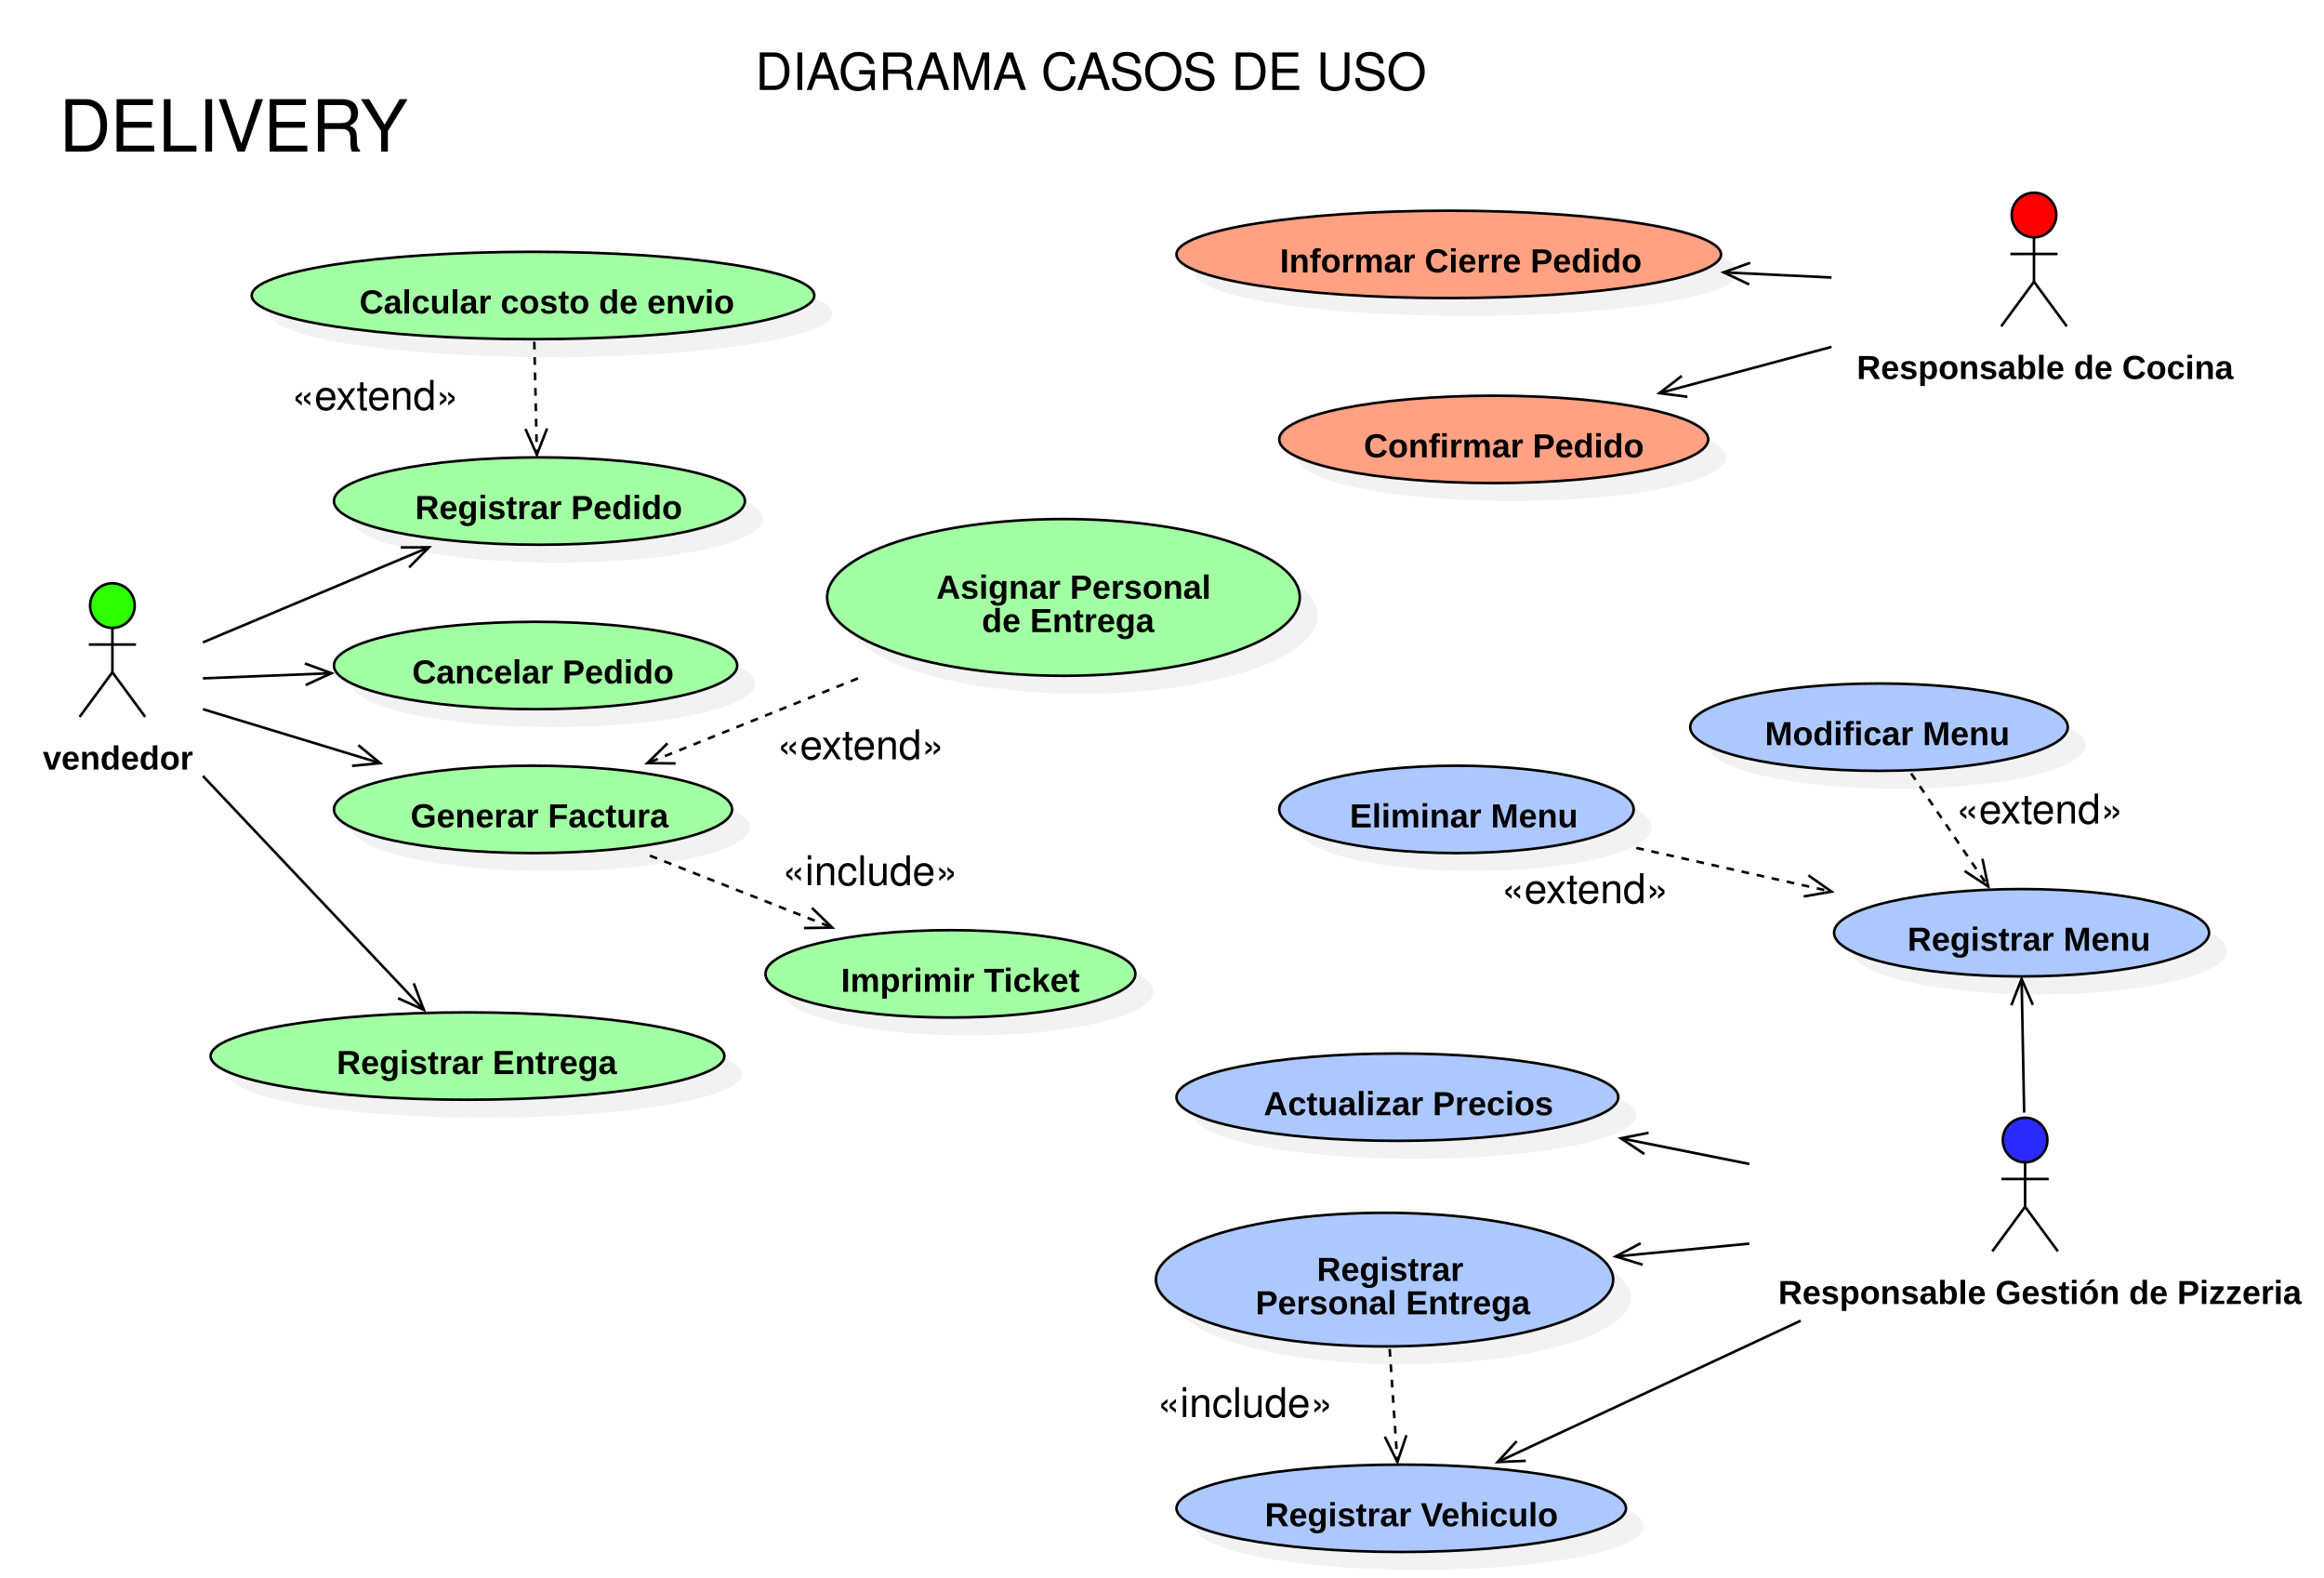
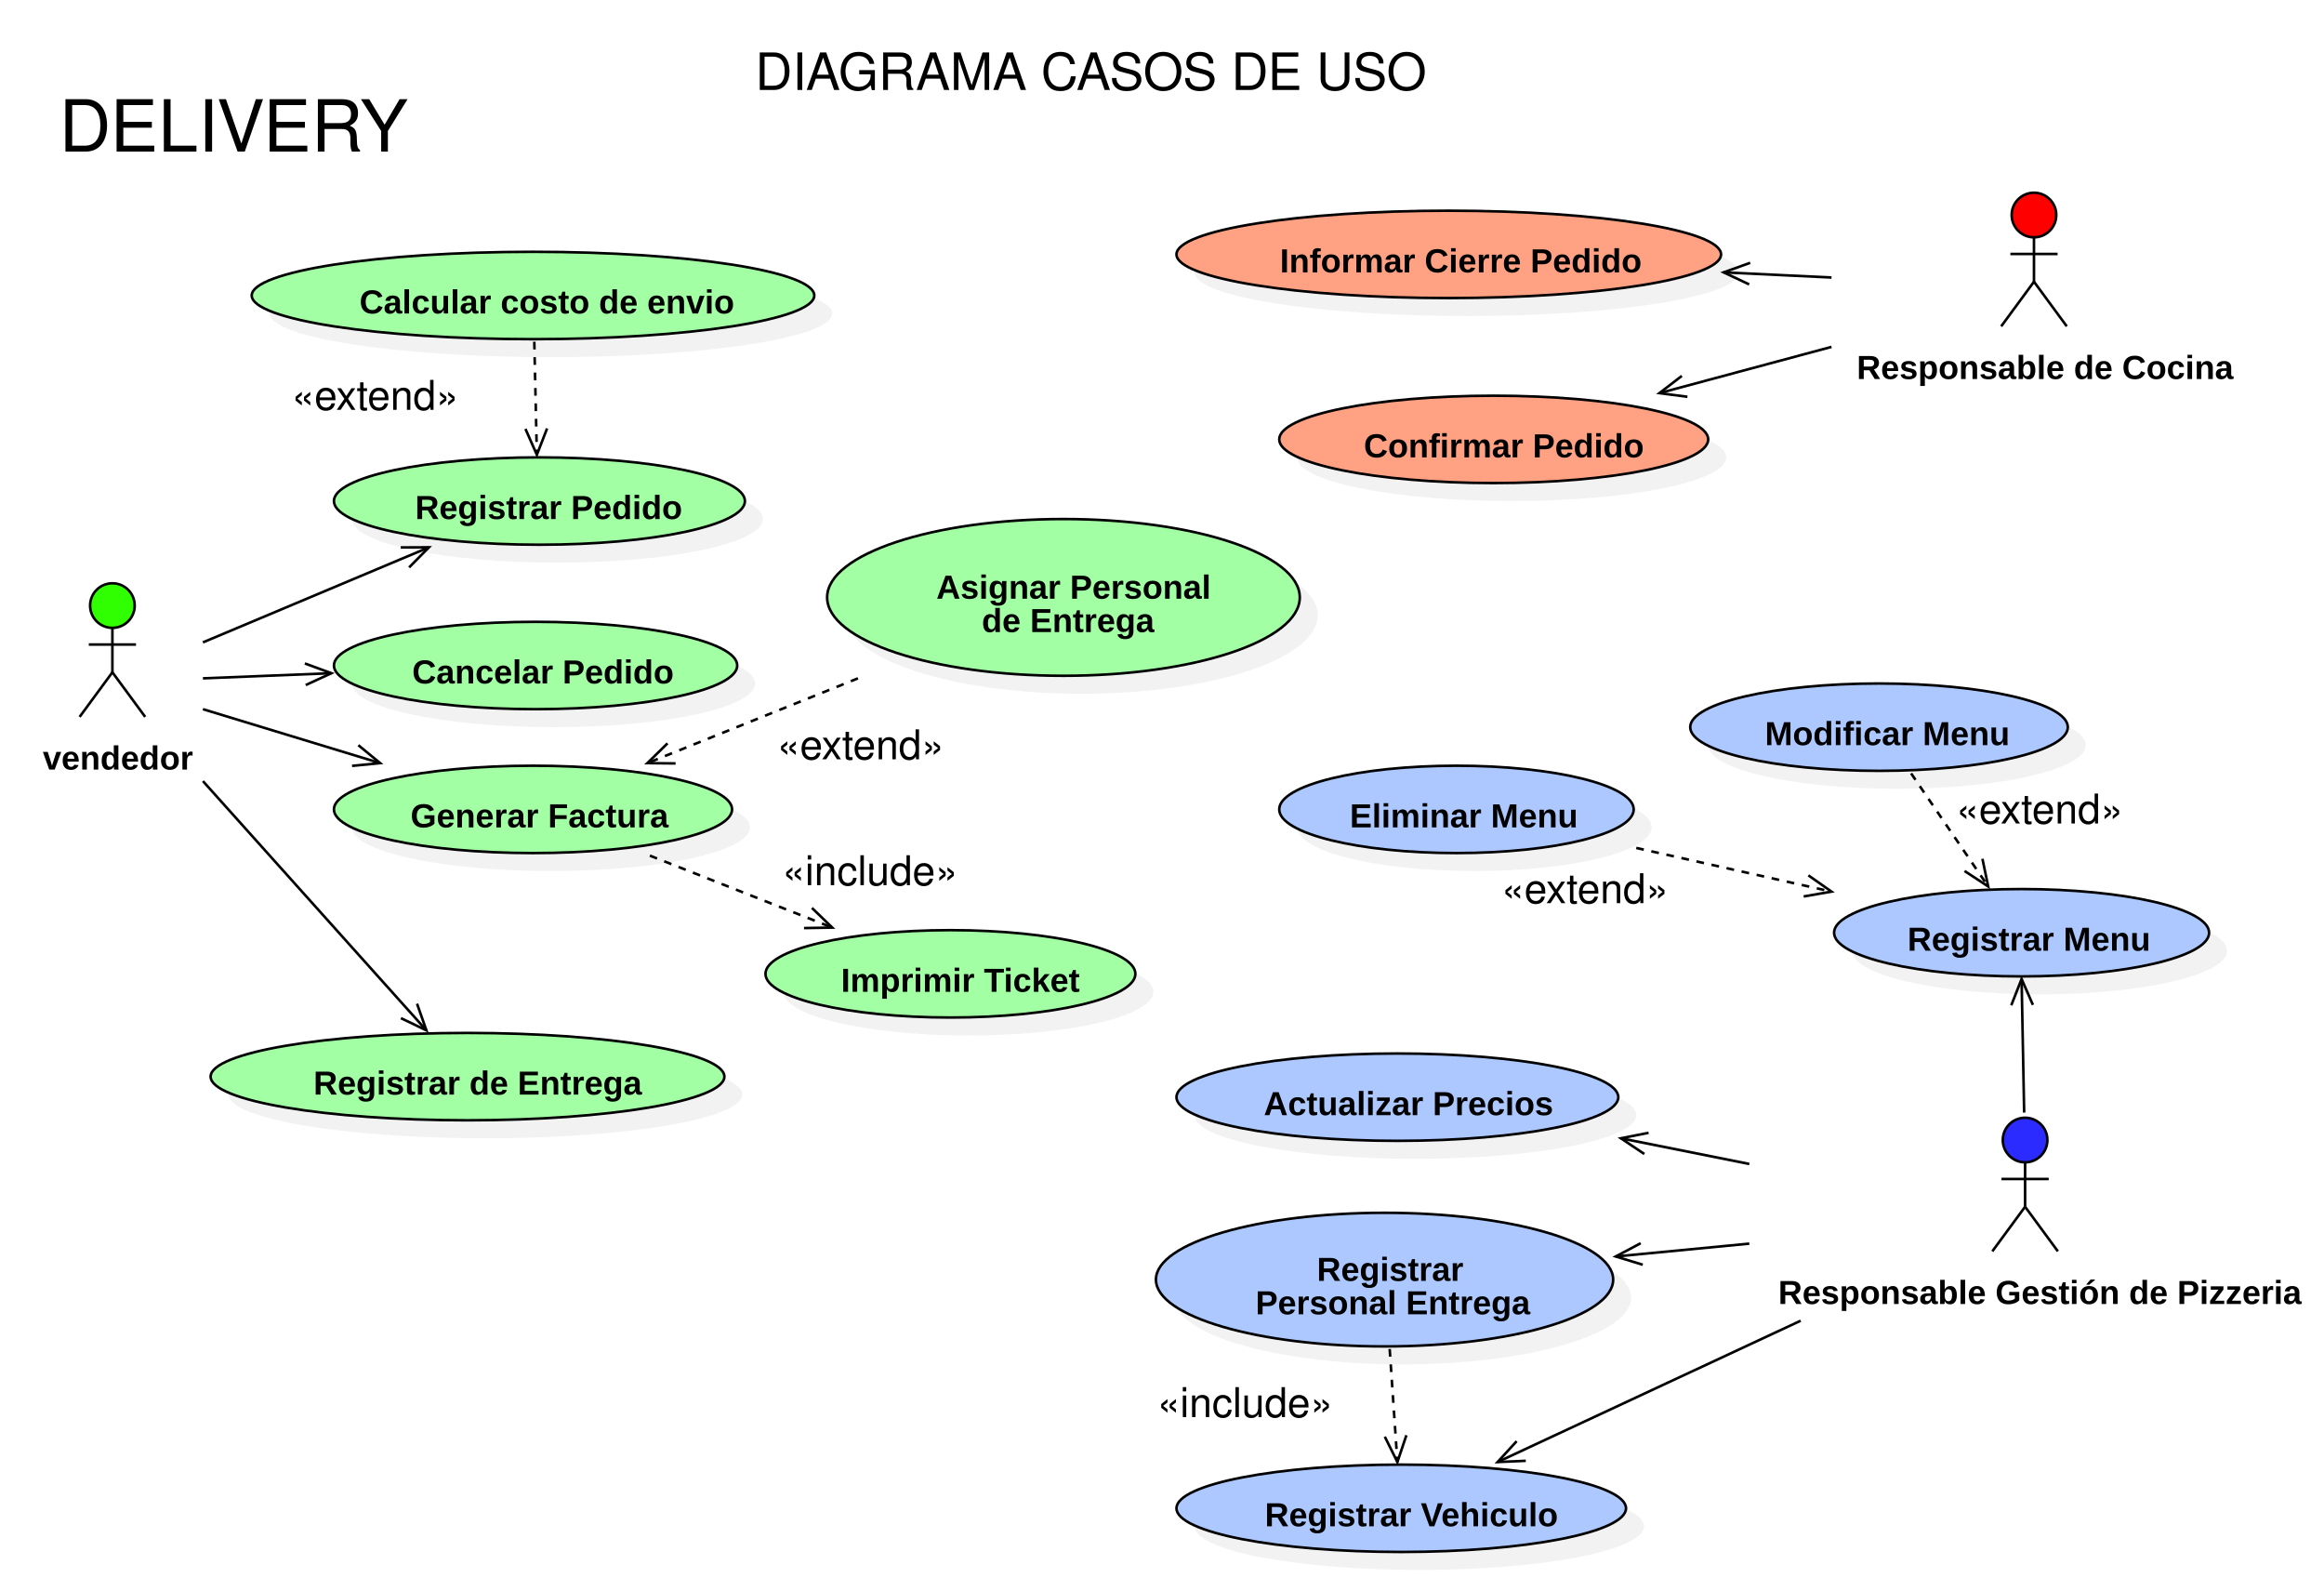
<svg xmlns="http://www.w3.org/2000/svg" version="1.1" width="904.728" height="614">
  <defs />
  <g>
    <g transform="translate(-14,-6) scale(1,1)">
      <path fill="#2fff00" stroke="none" d="M 49.077 241.68 C 49.077 236.886 52.963 233 57.756 233 C 62.55 233 66.436 236.886 66.436 241.68 C 66.436 246.474 62.55 250.36 57.756 250.36 C 52.963 250.36 49.077 246.474 49.077 241.68 Z" />
    </g>
    <g transform="translate(-14,-6) scale(1,1)">
      <path fill="none" stroke="#000000" d="M 49.077 241.68 C 49.077 236.886 52.963 233 57.756 233 C 62.55 233 66.436 236.886 66.436 241.68 C 66.436 246.474 62.55 250.36 57.756 250.36 C 52.963 250.36 49.077 246.474 49.077 241.68 Z" stroke-miterlimit="10" />
    </g>
    <g transform="translate(-14,-6) scale(1,1)">
      <path fill="none" stroke="#000000" d="M 57.756 250.36 L 57.756 267.64" stroke-miterlimit="10" />
    </g>
    <g transform="translate(-14,-6) scale(1,1)">
      <path fill="none" stroke="#000000" d="M 48.567 256.84 L 66.946 256.84" stroke-miterlimit="10" />
    </g>
    <g transform="translate(-14,-6) scale(1,1)">
      <path fill="none" stroke="#000000" d="M 57.756 267.64 L 44.993 285" stroke-miterlimit="10" />
    </g>
    <g transform="translate(-14,-6) scale(1,1)">
      <path fill="none" stroke="#000000" d="M 57.756 267.64 L 70.52 285" stroke-miterlimit="10" />
    </g>
    <g transform="translate(-14,-6) scale(1,1)">
      <g>
        <path fill="none" stroke="none" />
        <text fill="#000000" stroke="none" font-family="Arial" font-size="13px" font-style="normal" font-weight="bold" text-decoration="none" x="30.652" y="305.5">vendedor</text>
      </g>
    </g>
    <g transform="translate(-14,-6) scale(1,1)">
      <path fill="#C0C0C0" stroke="none" d="M 151 208 C 151 198.611 186.817 191 231 191 C 275.183 191 311 198.611 311 208 C 311 217.389 275.183 225 231 225 C 186.817 225 151 217.389 151 208 Z" opacity="0.2" />
    </g>
    <g transform="translate(-14,-6) scale(1,1)">
      <path fill="#a3ffa3" stroke="none" d="M 144 201 C 144 191.611 179.817 184 224 184 C 268.183 184 304 191.611 304 201 C 304 210.389 268.183 218 224 218 C 179.817 218 144 210.389 144 201 Z" />
    </g>
    <g transform="translate(-14,-6) scale(1,1)">
      <path fill="none" stroke="#000000" d="M 144 201 C 144 191.611 179.817 184 224 184 C 268.183 184 304 191.611 304 201 C 304 210.389 268.183 218 224 218 C 179.817 218 144 210.389 144 201 Z" stroke-miterlimit="10" />
    </g>
    <g transform="translate(-14,-6) scale(1,1)">
      <g>
        <path fill="none" stroke="none" />
        <text fill="#000000" stroke="none" font-family="Arial" font-size="13px" font-style="normal" font-weight="bold" text-decoration="none" x="175.586" y="208">Registrar Pedido</text>
      </g>
    </g>
    <g transform="translate(-14,-6) scale(1,1)">
      <path fill="#C0C0C0" stroke="none" d="M 151 272 C 151 262.611 186.146 255 229.5 255 C 272.854 255 308 262.611 308 272 C 308 281.389 272.854 289 229.5 289 C 186.146 289 151 281.389 151 272 Z" opacity="0.2" />
    </g>
    <g transform="translate(-14,-6) scale(1,1)">
      <path fill="#a3ffa3" stroke="none" d="M 144 265 C 144 255.611 179.146 248 222.5 248 C 265.854 248 301 255.611 301 265 C 301 274.389 265.854 282 222.5 282 C 179.146 282 144 274.389 144 265 Z" />
    </g>
    <g transform="translate(-14,-6) scale(1,1)">
      <path fill="none" stroke="#000000" d="M 144 265 C 144 255.611 179.146 248 222.5 248 C 265.854 248 301 255.611 301 265 C 301 274.389 265.854 282 222.5 282 C 179.146 282 144 274.389 144 265 Z" stroke-miterlimit="10" />
    </g>
    <g transform="translate(-14,-6) scale(1,1)">
      <g>
        <path fill="none" stroke="none" />
        <text fill="#000000" stroke="none" font-family="Arial" font-size="13px" font-style="normal" font-weight="bold" text-decoration="none" x="174.442" y="272">Cancelar Pedido</text>
      </g>
    </g>
    <g transform="translate(-14,-6) scale(1,1)">
      <path fill="#C0C0C0" stroke="none" d="M 151 328 C 151 318.611 185.698 311 228.5 311 C 271.302 311 306 318.611 306 328 C 306 337.389 271.302 345 228.5 345 C 185.698 345 151 337.389 151 328 Z" opacity="0.2" />
    </g>
    <g transform="translate(-14,-6) scale(1,1)">
      <path fill="#a3ffa3" stroke="none" d="M 144 321 C 144 311.611 178.698 304 221.5 304 C 264.302 304 299 311.611 299 321 C 299 330.389 264.302 338 221.5 338 C 178.698 338 144 330.389 144 321 Z" />
    </g>
    <g transform="translate(-14,-6) scale(1,1)">
      <path fill="none" stroke="#000000" d="M 144 321 C 144 311.611 178.698 304 221.5 304 C 264.302 304 299 311.611 299 321 C 299 330.389 264.302 338 221.5 338 C 178.698 338 144 330.389 144 321 Z" stroke-miterlimit="10" />
    </g>
    <g transform="translate(-14,-6) scale(1,1)">
      <g>
        <path fill="none" stroke="none" />
        <text fill="#000000" stroke="none" font-family="Arial" font-size="13px" font-style="normal" font-weight="bold" text-decoration="none" x="173.813" y="328">Generar Factura</text>
      </g>
    </g>
    <g transform="translate(-14,-6) scale(1,1)">
      <path fill="none" stroke="#000000" d="M 93 256 L 181 219" stroke-miterlimit="10" />
    </g>
    <g transform="translate(-14,-6) scale(1,1)">
      <path fill="none" stroke="#000000" d="M 173.263 226.819 L 181 219 L 170 219.058" stroke-miterlimit="10" />
    </g>
    <g transform="translate(-14,-6) scale(1,1)">
      <path fill="none" stroke="#000000" d="M 93 270 L 143 268" stroke-miterlimit="10" />
    </g>
    <g transform="translate(-14,-6) scale(1,1)">
      <path fill="none" stroke="#000000" d="M 133.014 272.612 L 143 268 L 132.677 264.2" stroke-miterlimit="10" />
    </g>
    <g transform="translate(-14,-6) scale(1,1)">
      <path fill="none" stroke="#000000" d="M 93 282 L 162 303" stroke-miterlimit="10" />
    </g>
    <g transform="translate(-14,-6) scale(1,1)">
      <path fill="none" stroke="#000000" d="M 151.052 304.068 L 162 303 L 153.503 296.014" stroke-miterlimit="10" />
    </g>
    <g transform="translate(-14,-6) scale(1,1)">
      <path fill="#ff0000" stroke="none" d="M 797.146 89.68 C 797.146 84.886 801.032 81 805.825 81 C 810.618 81 814.504 84.886 814.504 89.68 C 814.504 94.474 810.618 98.36 805.825 98.36 C 801.032 98.36 797.146 94.474 797.146 89.68 Z" />
    </g>
    <g transform="translate(-14,-6) scale(1,1)">
      <path fill="none" stroke="#000000" d="M 797.146 89.68 C 797.146 84.886 801.032 81 805.825 81 C 810.618 81 814.504 84.886 814.504 89.68 C 814.504 94.474 810.618 98.36 805.825 98.36 C 801.032 98.36 797.146 94.474 797.146 89.68 Z" stroke-miterlimit="10" />
    </g>
    <g transform="translate(-14,-6) scale(1,1)">
      <path fill="none" stroke="#000000" d="M 805.825 98.36 L 805.825 115.64" stroke-miterlimit="10" />
    </g>
    <g transform="translate(-14,-6) scale(1,1)">
      <path fill="none" stroke="#000000" d="M 796.635 104.84 L 815.015 104.84" stroke-miterlimit="10" />
    </g>
    <g transform="translate(-14,-6) scale(1,1)">
      <path fill="none" stroke="#000000" d="M 805.825 115.64 L 793.061 133" stroke-miterlimit="10" />
    </g>
    <g transform="translate(-14,-6) scale(1,1)">
      <path fill="none" stroke="#000000" d="M 805.825 115.64 L 818.589 133" stroke-miterlimit="10" />
    </g>
    <g transform="translate(-14,-6) scale(1,1)">
      <g>
        <path fill="none" stroke="none" />
        <text fill="#000000" stroke="none" font-family="Arial" font-size="13px" font-style="normal" font-weight="bold" text-decoration="none" x="736.807" y="153.5">Responsable de Cocina</text>
      </g>
    </g>
    <g transform="translate(-14,-6) scale(1,1)">
      <path fill="#C0C0C0" stroke="none" d="M 519 184 C 519 174.611 556.384 167 602.5 167 C 648.616 167 686 174.611 686 184 C 686 193.389 648.616 201 602.5 201 C 556.384 201 519 193.389 519 184 Z" opacity="0.2" />
    </g>
    <g transform="translate(-14,-6) scale(1,1)">
      <path fill="#ffa182" stroke="none" d="M 512 177 C 512 167.611 549.384 160 595.5 160 C 641.616 160 679 167.611 679 177 C 679 186.389 641.616 194 595.5 194 C 549.384 194 512 186.389 512 177 Z" />
    </g>
    <g transform="translate(-14,-6) scale(1,1)">
      <path fill="none" stroke="#000000" d="M 512 177 C 512 167.611 549.384 160 595.5 160 C 641.616 160 679 167.611 679 177 C 679 186.389 641.616 194 595.5 194 C 549.384 194 512 186.389 512 177 Z" stroke-miterlimit="10" />
    </g>
    <g transform="translate(-14,-6) scale(1,1)">
      <g>
        <path fill="none" stroke="none" />
        <text fill="#000000" stroke="none" font-family="Arial" font-size="13px" font-style="normal" font-weight="bold" text-decoration="none" x="544.922" y="184">Confirmar Pedido</text>
      </g>
    </g>
    <g transform="translate(-14,-6) scale(1,1)">
      <path fill="none" stroke="#000000" d="M 727 141 L 660 159" stroke-miterlimit="10" />
    </g>
    <g transform="translate(-14,-6) scale(1,1)">
      <path fill="none" stroke="#000000" d="M 668.722 152.298 L 660 159 L 670.907 160.429" stroke-miterlimit="10" />
    </g>
    <g transform="translate(-14,-6) scale(1,1)">
      <path fill="#C0C0C0" stroke="none" d="M 479 112 C 479 102.611 526.458 95 585 95 C 643.542 95 691 102.611 691 112 C 691 121.389 643.542 129 585 129 C 526.458 129 479 121.389 479 112 Z" opacity="0.2" />
    </g>
    <g transform="translate(-14,-6) scale(1,1)">
      <path fill="#ffa182" stroke="none" d="M 472 105 C 472 95.611 519.458 88 578 88 C 636.542 88 684 95.611 684 105 C 684 114.389 636.542 122 578 122 C 519.458 122 472 114.389 472 105 Z" />
    </g>
    <g transform="translate(-14,-6) scale(1,1)">
      <path fill="none" stroke="#000000" d="M 472 105 C 472 95.611 519.458 88 578 88 C 636.542 88 684 95.611 684 105 C 684 114.389 636.542 122 578 122 C 519.458 122 472 114.389 472 105 Z" stroke-miterlimit="10" />
    </g>
    <g transform="translate(-14,-6) scale(1,1)">
      <g>
        <path fill="none" stroke="none" />
        <text fill="#000000" stroke="none" font-family="Arial" font-size="13px" font-style="normal" font-weight="bold" text-decoration="none" x="512.251" y="112">Informar Cierre Pedido</text>
      </g>
    </g>
    <g transform="translate(-14,-6) scale(1,1)">
      <path fill="none" stroke="#000000" d="M 727 114 L 685 112" stroke-miterlimit="10" />
    </g>
    <g transform="translate(-14,-6) scale(1,1)">
      <path fill="none" stroke="#000000" d="M 695.351 108.279 L 685 112 L 694.951 116.688" stroke-miterlimit="10" />
    </g>
    <g transform="translate(-14,-6) scale(1,1)">
      <path fill="#2b2bff" stroke="none" d="M 793.685 449.68 C 793.685 444.886 797.571 441 802.364 441 C 807.157 441 811.043 444.886 811.043 449.68 C 811.043 454.474 807.157 458.36 802.364 458.36 C 797.571 458.36 793.685 454.474 793.685 449.68 Z" />
    </g>
    <g transform="translate(-14,-6) scale(1,1)">
      <path fill="none" stroke="#000000" d="M 793.685 449.68 C 793.685 444.886 797.571 441 802.364 441 C 807.157 441 811.043 444.886 811.043 449.68 C 811.043 454.474 807.157 458.36 802.364 458.36 C 797.571 458.36 793.685 454.474 793.685 449.68 Z" stroke-miterlimit="10" />
    </g>
    <g transform="translate(-14,-6) scale(1,1)">
      <path fill="none" stroke="#000000" d="M 802.364 458.36 L 802.364 475.64" stroke-miterlimit="10" />
    </g>
    <g transform="translate(-14,-6) scale(1,1)">
      <path fill="none" stroke="#000000" d="M 793.174 464.84 L 811.554 464.84" stroke-miterlimit="10" />
    </g>
    <g transform="translate(-14,-6) scale(1,1)">
      <path fill="none" stroke="#000000" d="M 802.364 475.64 L 789.6 493" stroke-miterlimit="10" />
    </g>
    <g transform="translate(-14,-6) scale(1,1)">
      <path fill="none" stroke="#000000" d="M 802.364 475.64 L 815.128 493" stroke-miterlimit="10" />
    </g>
    <g transform="translate(-14,-6) scale(1,1)">
      <g>
        <path fill="none" stroke="none" />
        <text fill="#000000" stroke="none" font-family="Arial" font-size="13px" font-style="normal" font-weight="bold" text-decoration="none" x="706.254" y="513.5">Responsable Gestión de Pizzeria</text>
      </g>
    </g>
    <g transform="translate(-14,-6) scale(1,1)">
      <path fill="#C0C0C0" stroke="none" d="M 735 376 C 735 366.611 767.683 359 808 359 C 848.317 359 881 366.611 881 376 C 881 385.389 848.317 393 808 393 C 767.683 393 735 385.389 735 376 Z" opacity="0.2" />
    </g>
    <g transform="translate(-14,-6) scale(1,1)">
      <path fill="#adc8ff" stroke="none" d="M 728 369 C 728 359.611 760.683 352 801 352 C 841.317 352 874 359.611 874 369 C 874 378.389 841.317 386 801 386 C 760.683 386 728 378.389 728 369 Z" />
    </g>
    <g transform="translate(-14,-6) scale(1,1)">
      <path fill="none" stroke="#000000" d="M 728 369 C 728 359.611 760.683 352 801 352 C 841.317 352 874 359.611 874 369 C 874 378.389 841.317 386 801 386 C 760.683 386 728 378.389 728 369 Z" stroke-miterlimit="10" />
    </g>
    <g transform="translate(-14,-6) scale(1,1)">
      <g>
        <path fill="none" stroke="none" />
        <text fill="#000000" stroke="none" font-family="Arial" font-size="13px" font-style="normal" font-weight="bold" text-decoration="none" x="756.566" y="376">Registrar Menu</text>
      </g>
    </g>
    <g transform="translate(-14,-6) scale(1,1)">
      <path fill="#C0C0C0" stroke="none" d="M 479 440 C 479 430.611 517.504 423 565 423 C 612.496 423 651 430.611 651 440 C 651 449.389 612.496 457 565 457 C 517.504 457 479 449.389 479 440 Z" opacity="0.2" />
    </g>
    <g transform="translate(-14,-6) scale(1,1)">
      <path fill="#adc8ff" stroke="none" d="M 472 433 C 472 423.611 510.504 416 558 416 C 605.496 416 644 423.611 644 433 C 644 442.389 605.496 450 558 450 C 510.504 450 472 442.389 472 433 Z" />
    </g>
    <g transform="translate(-14,-6) scale(1,1)">
      <path fill="none" stroke="#000000" d="M 472 433 C 472 423.611 510.504 416 558 416 C 605.496 416 644 423.611 644 433 C 644 442.389 605.496 450 558 450 C 510.504 450 472 442.389 472 433 Z" stroke-miterlimit="10" />
    </g>
    <g transform="translate(-14,-6) scale(1,1)">
      <g>
        <path fill="none" stroke="none" />
        <text fill="#000000" stroke="none" font-family="Arial" font-size="13px" font-style="normal" font-weight="bold" text-decoration="none" x="505.981" y="440">Actualizar Precios</text>
      </g>
    </g>
    <g transform="translate(-14,-6) scale(1,1)">
      <path fill="none" stroke="#000000" d="M 802 439 L 801 387" stroke-miterlimit="10" />
    </g>
    <g transform="translate(-14,-6) scale(1,1)">
      <path fill="none" stroke="#000000" d="M 805.404 397.08 L 801 387 L 796.987 397.242" stroke-miterlimit="10" />
    </g>
    <g transform="translate(-14,-6) scale(1,1)">
      <path fill="none" stroke="#000000" d="M 695 459 L 645 449" stroke-miterlimit="10" />
    </g>
    <g transform="translate(-14,-6) scale(1,1)">
      <path fill="none" stroke="#000000" d="M 655.791 446.865 L 645 449 L 654.14 455.121" stroke-miterlimit="10" />
    </g>
    <g transform="translate(-14,-6) scale(1,1)">
      <path fill="#C0C0C0" stroke="none" d="M 471 511 C 471 496.641 510.847 485 560 485 C 609.153 485 649 496.641 649 511 C 649 525.359 609.153 537 560 537 C 510.847 537 471 525.359 471 511 Z" opacity="0.2" />
    </g>
    <g transform="translate(-14,-6) scale(1,1)">
      <path fill="#adc8ff" stroke="none" d="M 464 504 C 464 489.641 503.847 478 553 478 C 602.153 478 642 489.641 642 504 C 642 518.359 602.153 530 553 530 C 503.847 530 464 518.359 464 504 Z" />
    </g>
    <g transform="translate(-14,-6) scale(1,1)">
      <path fill="none" stroke="#000000" d="M 464 504 C 464 489.641 503.847 478 553 478 C 602.153 478 642 489.641 642 504 C 642 518.359 602.153 530 553 530 C 503.847 530 464 518.359 464 504 Z" stroke-miterlimit="10" />
    </g>
    <g transform="translate(-14,-6) scale(1,1)">
      <g>
        <path fill="none" stroke="none" />
        <text fill="#000000" stroke="none" font-family="Arial" font-size="13px" font-style="normal" font-weight="bold" text-decoration="none" x="526.632" y="504.5">Registrar</text>
        <text fill="#000000" stroke="none" font-family="Arial" font-size="13px" font-style="normal" font-weight="bold" text-decoration="none" x="502.774" y="517.5">Personal Entrega</text>
      </g>
    </g>
    <g transform="translate(-14,-6) scale(1,1)">
      <path fill="#C0C0C0" stroke="none" d="M 479 600 C 479 590.611 518.175 583 566.5 583 C 614.825 583 654 590.611 654 600 C 654 609.389 614.825 617 566.5 617 C 518.175 617 479 609.389 479 600 Z" opacity="0.2" />
    </g>
    <g transform="translate(-14,-6) scale(1,1)">
      <path fill="#adc8ff" stroke="none" d="M 472 593 C 472 583.611 511.175 576 559.5 576 C 607.825 576 647 583.611 647 593 C 647 602.389 607.825 610 559.5 610 C 511.175 610 472 602.389 472 593 Z" />
    </g>
    <g transform="translate(-14,-6) scale(1,1)">
      <path fill="none" stroke="#000000" d="M 472 593 C 472 583.611 511.175 576 559.5 576 C 607.825 576 647 583.611 647 593 C 647 602.389 607.825 610 559.5 610 C 511.175 610 472 602.389 472 593 Z" stroke-miterlimit="10" />
    </g>
    <g transform="translate(-14,-6) scale(1,1)">
      <g>
        <path fill="none" stroke="none" />
        <text fill="#000000" stroke="none" font-family="Arial" font-size="13px" font-style="normal" font-weight="bold" text-decoration="none" x="506.392" y="600">Registrar Vehiculo</text>
      </g>
    </g>
    <g transform="translate(-14,-6) scale(1,1)">
      <path fill="none" stroke="#000000" d="M 695 490 L 643 495" stroke-miterlimit="10" />
    </g>
    <g transform="translate(-14,-6) scale(1,1)">
      <path fill="none" stroke="#000000" d="M 652.713 489.837 L 643 495 L 653.519 498.217" stroke-miterlimit="10" />
    </g>
    <g transform="translate(-14,-6) scale(1,1)">
      <path fill="#C0C0C0" stroke="none" d="M 319 392 C 319 382.611 351.235 375 391 375 C 430.765 375 463 382.611 463 392 C 463 401.389 430.765 409 391 409 C 351.235 409 319 401.389 319 392 Z" opacity="0.2" />
    </g>
    <g transform="translate(-14,-6) scale(1,1)">
      <path fill="#a3ffa3" stroke="none" d="M 312 385 C 312 375.611 344.235 368 384 368 C 423.765 368 456 375.611 456 385 C 456 394.389 423.765 402 384 402 C 344.235 402 312 394.389 312 385 Z" />
    </g>
    <g transform="translate(-14,-6) scale(1,1)">
      <path fill="none" stroke="#000000" d="M 312 385 C 312 375.611 344.235 368 384 368 C 423.765 368 456 375.611 456 385 C 456 394.389 423.765 402 384 402 C 344.235 402 312 394.389 312 385 Z" stroke-miterlimit="10" />
    </g>
    <g transform="translate(-14,-6) scale(1,1)">
      <g>
        <path fill="none" stroke="none" />
        <text fill="#000000" stroke="none" font-family="Arial" font-size="13px" font-style="normal" font-weight="bold" text-decoration="none" x="341.391" y="392">Imprimir Ticket</text>
      </g>
    </g>
    <g transform="translate(-14,-6) scale(1,1)">
      <path fill="#C0C0C0" stroke="none" d="M 119 128 C 119 118.611 168.025 111 228.5 111 C 288.975 111 338 118.611 338 128 C 338 137.389 288.975 145 228.5 145 C 168.025 145 119 137.389 119 128 Z" opacity="0.2" />
    </g>
    <g transform="translate(-14,-6) scale(1,1)">
      <path fill="#a3ffa3" stroke="none" d="M 112 121 C 112 111.611 161.025 104 221.5 104 C 281.975 104 331 111.611 331 121 C 331 130.389 281.975 138 221.5 138 C 161.025 138 112 130.389 112 121 Z" />
    </g>
    <g transform="translate(-14,-6) scale(1,1)">
      <path fill="none" stroke="#000000" d="M 112 121 C 112 111.611 161.025 104 221.5 104 C 281.975 104 331 111.611 331 121 C 331 130.389 281.975 138 221.5 138 C 161.025 138 112 130.389 112 121 Z" stroke-miterlimit="10" />
    </g>
    <g transform="translate(-14,-6) scale(1,1)">
      <g>
        <path fill="none" stroke="none" />
        <text fill="#000000" stroke="none" font-family="Arial" font-size="13px" font-style="normal" font-weight="bold" text-decoration="none" x="153.936" y="128">Calcular costo de envio</text>
      </g>
    </g>
    <g transform="translate(-14,-6) scale(1,1)">
-       <path fill="#C0C0C0" stroke="none" d="M 103 424 C 103 414.611 147.772 407 203 407 C 258.228 407 303 414.611 303 424 C 303 433.389 258.228 441 203 441 C 147.772 441 103 433.389 103 424 Z" opacity="0.2" />
-     </g>
-     <g transform="translate(-14,-6) scale(1,1)">
-       <path fill="#a3ffa3" stroke="none" d="M 96 417 C 96 407.611 140.772 400 196 400 C 251.228 400 296 407.611 296 417 C 296 426.389 251.228 434 196 434 C 140.772 434 96 426.389 96 417 Z" />
-     </g>
-     <g transform="translate(-14,-6) scale(1,1)">
-       <path fill="none" stroke="#000000" d="M 96 417 C 96 407.611 140.772 400 196 400 C 251.228 400 296 407.611 296 417 C 296 426.389 251.228 434 196 434 C 140.772 434 96 426.389 96 417 Z" stroke-miterlimit="10" />
-     </g>
-     <g transform="translate(-14,-6) scale(1,1)">
-       <g>
-         <path fill="none" stroke="none" />
-         <text fill="#000000" stroke="none" font-family="Arial" font-size="13px" font-style="normal" font-weight="bold" text-decoration="none" x="145.06" y="424">Registrar Entrega</text>
+       <path fill="#C0C0C0" stroke="none" d="M 103 432 C 103 422.611 147.772 415 203 415 C 258.228 415 303 422.611 303 432 C 303 441.389 258.228 449 203 449 C 147.772 449 103 441.389 103 432 Z" opacity="0.2" />
+     </g>
+     <g transform="translate(-14,-6) scale(1,1)">
+       <path fill="#a3ffa3" stroke="none" d="M 96 425 C 96 415.611 140.772 408 196 408 C 251.228 408 296 415.611 296 425 C 296 434.389 251.228 442 196 442 C 140.772 442 96 434.389 96 425 Z" />
+     </g>
+     <g transform="translate(-14,-6) scale(1,1)">
+       <path fill="none" stroke="#000000" d="M 96 425 C 96 415.611 140.772 408 196 408 C 251.228 408 296 415.611 296 425 C 296 434.389 251.228 442 196 442 C 140.772 442 96 434.389 96 425 Z" stroke-miterlimit="10" />
+     </g>
+     <g transform="translate(-14,-6) scale(1,1)">
+       <g>
+         <path fill="none" stroke="none" />
+         <text fill="#000000" stroke="none" font-family="Arial" font-size="13px" font-style="normal" font-weight="bold" text-decoration="none" x="136.024" y="432">Registrar de Entrega</text>
      </g>
    </g>
    <g transform="translate(-14,-6) scale(1,1)">
      <path fill="#C0C0C0" stroke="none" d="M 679 296 C 679 286.611 711.907 279 752.5 279 C 793.093 279 826 286.611 826 296 C 826 305.389 793.093 313 752.5 313 C 711.907 313 679 305.389 679 296 Z" opacity="0.2" />
    </g>
    <g transform="translate(-14,-6) scale(1,1)">
      <path fill="#adc8ff" stroke="none" d="M 672 289 C 672 279.611 704.907 272 745.5 272 C 786.093 272 819 279.611 819 289 C 819 298.389 786.093 306 745.5 306 C 704.907 306 672 298.389 672 289 Z" />
    </g>
    <g transform="translate(-14,-6) scale(1,1)">
      <path fill="none" stroke="#000000" d="M 672 289 C 672 279.611 704.907 272 745.5 272 C 786.093 272 819 279.611 819 289 C 819 298.389 786.093 306 745.5 306 C 704.907 306 672 298.389 672 289 Z" stroke-miterlimit="10" />
    </g>
    <g transform="translate(-14,-6) scale(1,1)">
      <g>
        <path fill="none" stroke="none" />
        <text fill="#000000" stroke="none" font-family="Arial" font-size="13px" font-style="normal" font-weight="bold" text-decoration="none" x="701.066" y="296">Modificar Menu</text>
      </g>
    </g>
    <g transform="translate(-14,-6) scale(1,1)">
      <path fill="#C0C0C0" stroke="none" d="M 519 328 C 519 318.611 549.892 311 588 311 C 626.108 311 657 318.611 657 328 C 657 337.389 626.108 345 588 345 C 549.892 345 519 337.389 519 328 Z" opacity="0.2" />
    </g>
    <g transform="translate(-14,-6) scale(1,1)">
      <path fill="#adc8ff" stroke="none" d="M 512 321 C 512 311.611 542.892 304 581 304 C 619.108 304 650 311.611 650 321 C 650 330.389 619.108 338 581 338 C 542.892 338 512 330.389 512 321 Z" />
    </g>
    <g transform="translate(-14,-6) scale(1,1)">
      <path fill="none" stroke="#000000" d="M 512 321 C 512 311.611 542.892 304 581 304 C 619.108 304 650 311.611 650 321 C 650 330.389 619.108 338 581 338 C 542.892 338 512 330.389 512 321 Z" stroke-miterlimit="10" />
    </g>
    <g transform="translate(-14,-6) scale(1,1)">
      <g>
        <path fill="none" stroke="none" />
        <text fill="#000000" stroke="none" font-family="Arial" font-size="13px" font-style="normal" font-weight="bold" text-decoration="none" x="539.458" y="328">Eliminar Menu</text>
      </g>
    </g>
    <g transform="translate(-14,-6) scale(1,1)">
      <path fill="none" stroke="#000000" d="M 715 520 L 597 575" stroke-miterlimit="10" />
    </g>
    <g transform="translate(-14,-6) scale(1,1)">
      <path fill="none" stroke="#000000" d="M 604.433 566.891 L 597 575 L 607.99 574.522" stroke-miterlimit="10" />
    </g>
    <g transform="translate(-14,-6) scale(1,1)">
      <path fill="none" stroke="#000000" d="M 555 531 L 558 575" stroke-miterlimit="10" stroke-dasharray="3" />
    </g>
    <g transform="translate(-14,-6) scale(1,1)">
      <path fill="none" stroke="#000000" d="M 553.109 565.147 L 558 575 L 561.508 564.575" stroke-miterlimit="10" />
    </g>
    <g transform="translate(-14,-6) scale(1,1)">
      <g>
        <path fill="none" stroke="none" />
        <text fill="#000000" stroke="none" font-family="Helvetica" font-size="16px" font-style="normal" font-weight="normal" text-decoration="none" x="464.5" y="557.5">«include»</text>
      </g>
    </g>
    <g transform="translate(-14,-6) scale(1,1)">
      <path fill="none" stroke="#000000" d="M 267 339 L 338 367" stroke-miterlimit="10" stroke-dasharray="3" />
    </g>
    <g transform="translate(-14,-6) scale(1,1)">
      <path fill="none" stroke="#000000" d="M 327.002 367.188 L 338 367 L 330.09 359.356" stroke-miterlimit="10" />
    </g>
    <g transform="translate(-14,-6) scale(1,1)">
      <g>
        <path fill="none" stroke="none" />
        <text fill="#000000" stroke="none" font-family="Helvetica" font-size="16px" font-style="normal" font-weight="normal" text-decoration="none" x="318.5" y="350.5">«include»</text>
      </g>
    </g>
    <g transform="translate(-14,-6) scale(1,1)">
      <path fill="none" stroke="#000000" d="M 222 139 L 223 183" stroke-miterlimit="10" stroke-dasharray="3" />
    </g>
    <g transform="translate(-14,-6) scale(1,1)">
      <path fill="none" stroke="#000000" d="M 218.561 172.936 L 223 183 L 226.978 172.744" stroke-miterlimit="10" />
    </g>
    <g transform="translate(-14,-6) scale(1,1)">
      <g>
        <path fill="none" stroke="none" />
        <text fill="#000000" stroke="none" font-family="Helvetica" font-size="16px" font-style="normal" font-weight="normal" text-decoration="none" x="127.5" y="165.5">«extend»</text>
      </g>
    </g>
    <g transform="translate(-14,-6) scale(1,1)">
-       <path fill="none" stroke="#000000" d="M 93 308 L 179 399" stroke-miterlimit="10" />
-     </g>
-     <g transform="translate(-14,-6) scale(1,1)">
-       <path fill="none" stroke="#000000" d="M 168.96 394.505 L 179 399 L 175.079 388.723" stroke-miterlimit="10" />
+       <path fill="none" stroke="#000000" d="M 93 310 L 180 407" stroke-miterlimit="10" />
+     </g>
+     <g transform="translate(-14,-6) scale(1,1)">
+       <path fill="none" stroke="#000000" d="M 170.081 402.245 L 180 407 L 176.348 396.624" stroke-miterlimit="10" />
    </g>
    <g transform="translate(-14,-6) scale(1,1)">
      <g>
        <path fill="none" stroke="none" />
        <text fill="#000000" stroke="none" font-family="Helvetica" font-size="20px" font-style="normal" font-weight="normal" text-decoration="none" x="308" y="41">DIAGRAMA CASOS DE USO</text>
      </g>
    </g>
    <g transform="translate(-14,-6) scale(1,1)">
      <path fill="none" stroke="#000000" d="M 758 307 L 788 351" stroke-miterlimit="10" stroke-dasharray="3" />
    </g>
    <g transform="translate(-14,-6) scale(1,1)">
      <path fill="none" stroke="#000000" d="M 778.797 344.975 L 788 351 L 785.753 340.232" stroke-miterlimit="10" />
    </g>
    <g transform="translate(-14,-6) scale(1,1)">
      <g>
        <path fill="none" stroke="none" />
        <text fill="#000000" stroke="none" font-family="Helvetica" font-size="16px" font-style="normal" font-weight="normal" text-decoration="none" x="775.5" y="326.5">«extend»</text>
      </g>
    </g>
    <g transform="translate(-14,-6) scale(1,1)">
      <path fill="none" stroke="#000000" d="M 651 336 L 727 353" stroke-miterlimit="10" stroke-dasharray="3" />
    </g>
    <g transform="translate(-14,-6) scale(1,1)">
      <path fill="none" stroke="#000000" d="M 716.164 354.89 L 727 353 L 718.001 346.674" stroke-miterlimit="10" />
    </g>
    <g transform="translate(-14,-6) scale(1,1)">
      <g>
        <path fill="none" stroke="none" />
        <text fill="#000000" stroke="none" font-family="Helvetica" font-size="16px" font-style="normal" font-weight="normal" text-decoration="none" x="598.5" y="357.5">«extend»</text>
      </g>
    </g>
    <g transform="translate(-14,-6) scale(1,1)">
      <g>
        <path fill="none" stroke="none" />
        <text fill="#000000" stroke="none" font-family="Helvetica" font-size="28px" font-style="normal" font-weight="normal" text-decoration="none" x="37" y="65">DELIVERY</text>
      </g>
    </g>
    <g transform="translate(-14,-6) scale(1,1)">
      <path fill="#C0C0C0" stroke="none" d="M 343 245.5 C 343 228.655 384.19 215 435 215 C 485.81 215 527 228.655 527 245.5 C 527 262.345 485.81 276 435 276 C 384.19 276 343 262.345 343 245.5 Z" opacity="0.2" />
    </g>
    <g transform="translate(-14,-6) scale(1,1)">
      <path fill="#a3ffa3" stroke="none" d="M 336 238.5 C 336 221.655 377.19 208 428 208 C 478.81 208 520 221.655 520 238.5 C 520 255.345 478.81 269 428 269 C 377.19 269 336 255.345 336 238.5 Z" />
    </g>
    <g transform="translate(-14,-6) scale(1,1)">
      <path fill="none" stroke="#000000" d="M 336 238.5 C 336 221.655 377.19 208 428 208 C 478.81 208 520 221.655 520 238.5 C 520 255.345 478.81 269 428 269 C 377.19 269 336 255.345 336 238.5 Z" stroke-miterlimit="10" />
    </g>
    <g transform="translate(-14,-6) scale(1,1)">
      <g>
        <path fill="none" stroke="none" />
        <text fill="#000000" stroke="none" font-family="Arial" font-size="13px" font-style="normal" font-weight="bold" text-decoration="none" x="378.501" y="239">Asignar Personal</text>
        <text fill="#000000" stroke="none" font-family="Arial" font-size="13px" font-style="normal" font-weight="bold" text-decoration="none" x="396.198" y="252">de Entrega</text>
      </g>
    </g>
    <g transform="translate(-14,-6) scale(1,1)">
      <path fill="none" stroke="#000000" d="M 348 270 L 266 303" stroke-miterlimit="10" stroke-dasharray="3" />
    </g>
    <g transform="translate(-14,-6) scale(1,1)">
      <path fill="none" stroke="#000000" d="M 273.856 295.301 L 266 303 L 276.999 303.111" stroke-miterlimit="10" />
    </g>
    <g transform="translate(-14,-6) scale(1,1)">
      <g>
        <path fill="none" stroke="none" />
        <text fill="#000000" stroke="none" font-family="Helvetica" font-size="16px" font-style="normal" font-weight="normal" text-decoration="none" x="316.5" y="301.5">«extend»</text>
      </g>
    </g>
  </g>
</svg>
